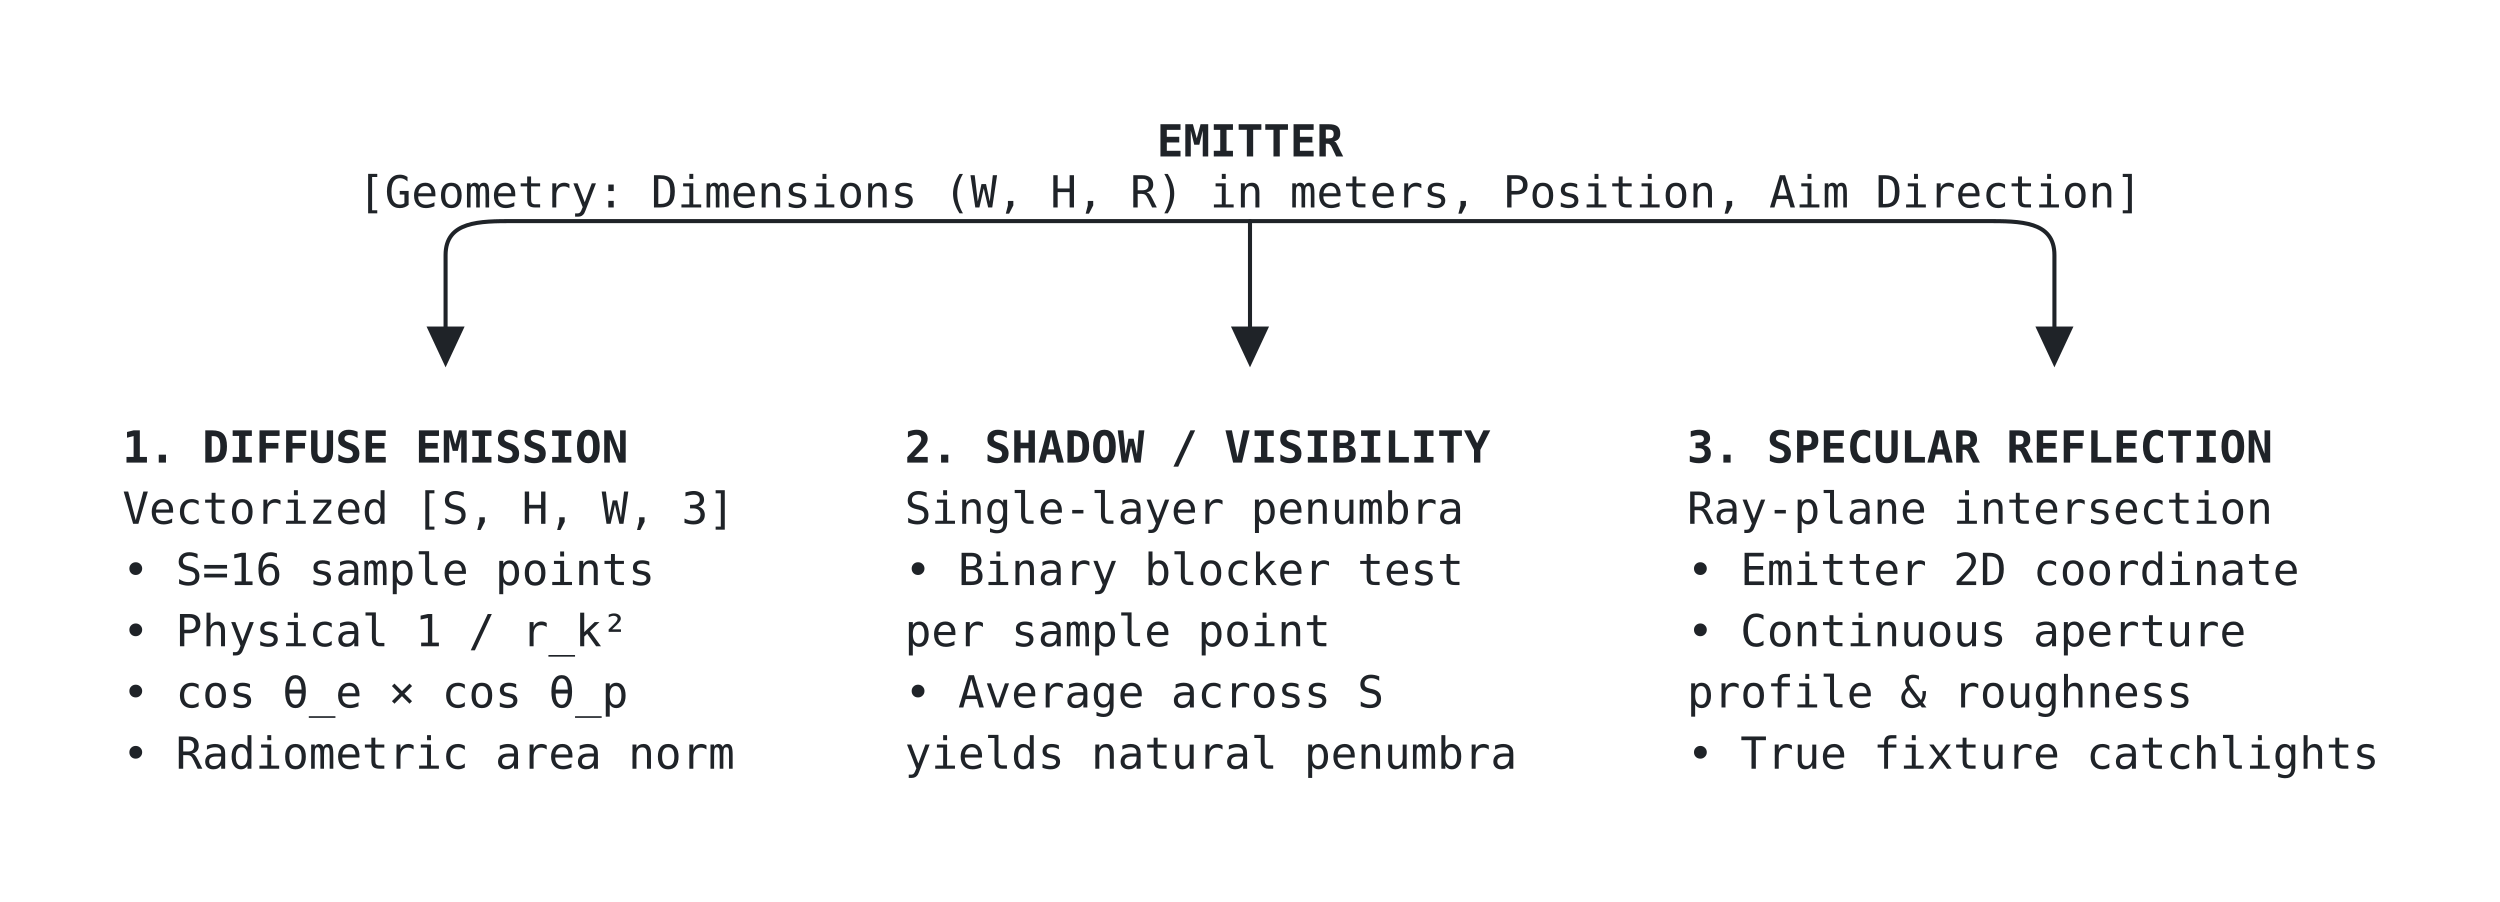
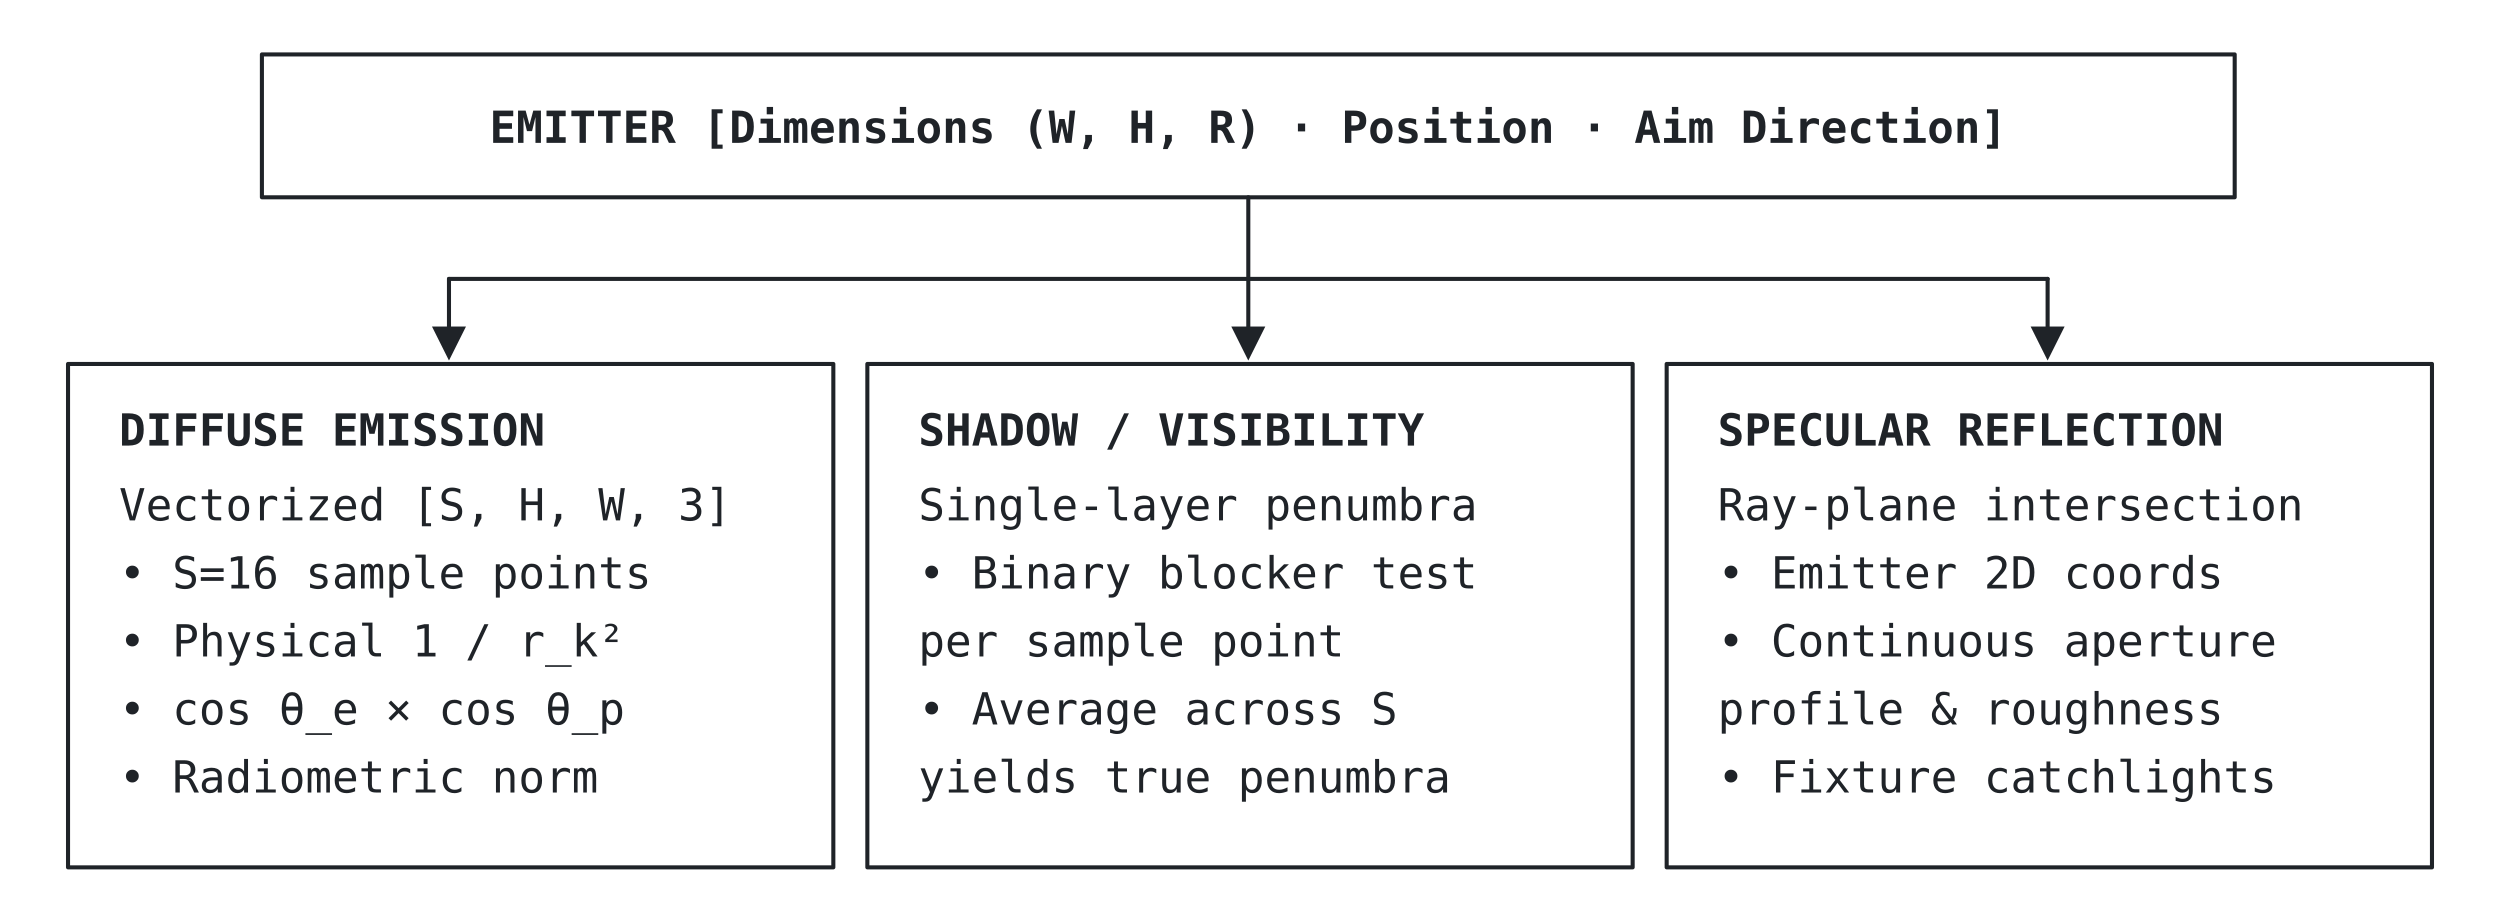
- <svg xmlns="http://www.w3.org/2000/svg" version="1.1" height="265" width="735" viewBox="-12 -12 735 265" class="aasvg">
+ <svg xmlns="http://www.w3.org/2000/svg" version="1.1" height="270" width="735" viewBox="0 0 735 270" class="aasvg">
  <style>
.aasvg { color-scheme: light dark; --aasvg-b: light-dark(#1f2328, #e6edf3); --aasvg-w: light-dark(#ffffff, #0d1117); color: var(--aasvg-b, #1f2328); }
- path, line, polyline { fill: none; stroke: currentColor; stroke-linecap: round; stroke-linejoin: round; }
- .dashed { stroke-dasharray: 3,6; }
+ path, line, polyline, rect { fill: none; stroke: currentColor; stroke-linecap: round; stroke-linejoin: round; stroke-width: 1.2; }
text { font: 13px ui-monospace, SFMono-Regular, Menlo, Monaco, Consolas, monospace; fill: currentColor; stroke: none; }
text.b { font-weight: 700; }
- text.i { font-style: italic; }
- polygon.arrowhead, .triangle { fill: currentColor; stroke: none; }
+ polygon.arrowhead { fill: currentColor; stroke: none; }
+ rect { rx: 0; ry: 0; }
</style>
-   <path d="M 119,89 L 119,63 C 119,53 129,53 139,53 L 572,53 C 582,53 592,53 592,63 L 592,89" stroke-width="1.2" />
-   <path d="M 355.5,53 L 355.5,89" stroke-width="1.2" />
-   <polygon class="arrowhead" points="119,96 124.6,84 113.4,84" />
-   <polygon class="arrowhead" points="355.5,96 361.1,84 349.9,84" />
-   <polygon class="arrowhead" points="592,96 597.6,84 586.4,84" />
-   <g class="text">
-     <text x="355.5" y="34" class="b" text-anchor="middle">EMITTER</text>
-     <text x="355.5" y="49" text-anchor="middle" font-size="12px">[Geometry: Dimensions (W, H, R) in meters, Position, Aim Direction]</text>
-     <text x="24" y="124" class="b" text-anchor="start">1. DIFFUSE EMISSION</text>
-     <text x="24" y="142" text-anchor="start">Vectorized [S, H, W, 3]</text>
-     <text x="24" y="160" text-anchor="start">• S=16 sample points</text>
-     <text x="24" y="178" text-anchor="start">• Physical 1 / r_k²</text>
-     <text x="24" y="196" text-anchor="start">• cos θ_e × cos θ_p</text>
-     <text x="24" y="214" text-anchor="start">• Radiometric area norm</text>
-     <text x="254" y="124" class="b" text-anchor="start">2. SHADOW / VISIBILITY</text>
-     <text x="254" y="142" text-anchor="start">Single-layer penumbra</text>
-     <text x="254" y="160" text-anchor="start">• Binary blocker test</text>
-     <text x="254" y="178" text-anchor="start">per sample point</text>
-     <text x="254" y="196" text-anchor="start">• Average across S</text>
-     <text x="254" y="214" text-anchor="start">yields natural penumbra</text>
-     <text x="484" y="124" class="b" text-anchor="start">3. SPECULAR REFLECTION</text>
-     <text x="484" y="142" text-anchor="start">Ray-plane intersection</text>
-     <text x="484" y="160" text-anchor="start">• Emitter 2D coordinate</text>
-     <text x="484" y="178" text-anchor="start">• Continuous aperture</text>
-     <text x="484" y="196" text-anchor="start">profile &amp; roughness</text>
-     <text x="484" y="214" text-anchor="start">• True fixture catchlights</text>
-   </g>
+   <rect x="77" y="16" width="580" height="42" />
+   <text x="367" y="42" class="b" text-anchor="middle">EMITTER [Dimensions (W, H, R) · Position · Aim Direction]</text>
+   <path d="M 367,58 L 367,82" />
+   <path d="M 132,82 L 602,82" />
+   <path d="M 132,82 L 132,100" />
+   <polygon class="arrowhead" points="132,106 127,96 137,96" />
+   <path d="M 367,82 L 367,100" />
+   <polygon class="arrowhead" points="367,106 362,96 372,96" />
+   <path d="M 602,82 L 602,100" />
+   <polygon class="arrowhead" points="602,106 597,96 607,96" />
+   <rect x="20" y="107" width="225" height="148" />
+   <text x="35" y="131" class="b">DIFFUSE EMISSION</text>
+   <text x="35" y="153">Vectorized [S, H, W, 3]</text>
+   <text x="35" y="173">• S=16 sample points</text>
+   <text x="35" y="193">• Physical 1 / r_k²</text>
+   <text x="35" y="213">• cos θ_e × cos θ_p</text>
+   <text x="35" y="233">• Radiometric norm</text>
+   <rect x="255" y="107" width="225" height="148" />
+   <text x="270" y="131" class="b">SHADOW / VISIBILITY</text>
+   <text x="270" y="153">Single-layer penumbra</text>
+   <text x="270" y="173">• Binary blocker test</text>
+   <text x="270" y="193">  per sample point</text>
+   <text x="270" y="213">• Average across S</text>
+   <text x="270" y="233">  yields true penumbra</text>
+   <rect x="490" y="107" width="225" height="148" />
+   <text x="505" y="131" class="b">SPECULAR REFLECTION</text>
+   <text x="505" y="153">Ray-plane intersection</text>
+   <text x="505" y="173">• Emitter 2D coords</text>
+   <text x="505" y="193">• Continuous aperture</text>
+   <text x="505" y="213">  profile &amp; roughness</text>
+   <text x="505" y="233">• Fixture catchlights</text>
</svg>
